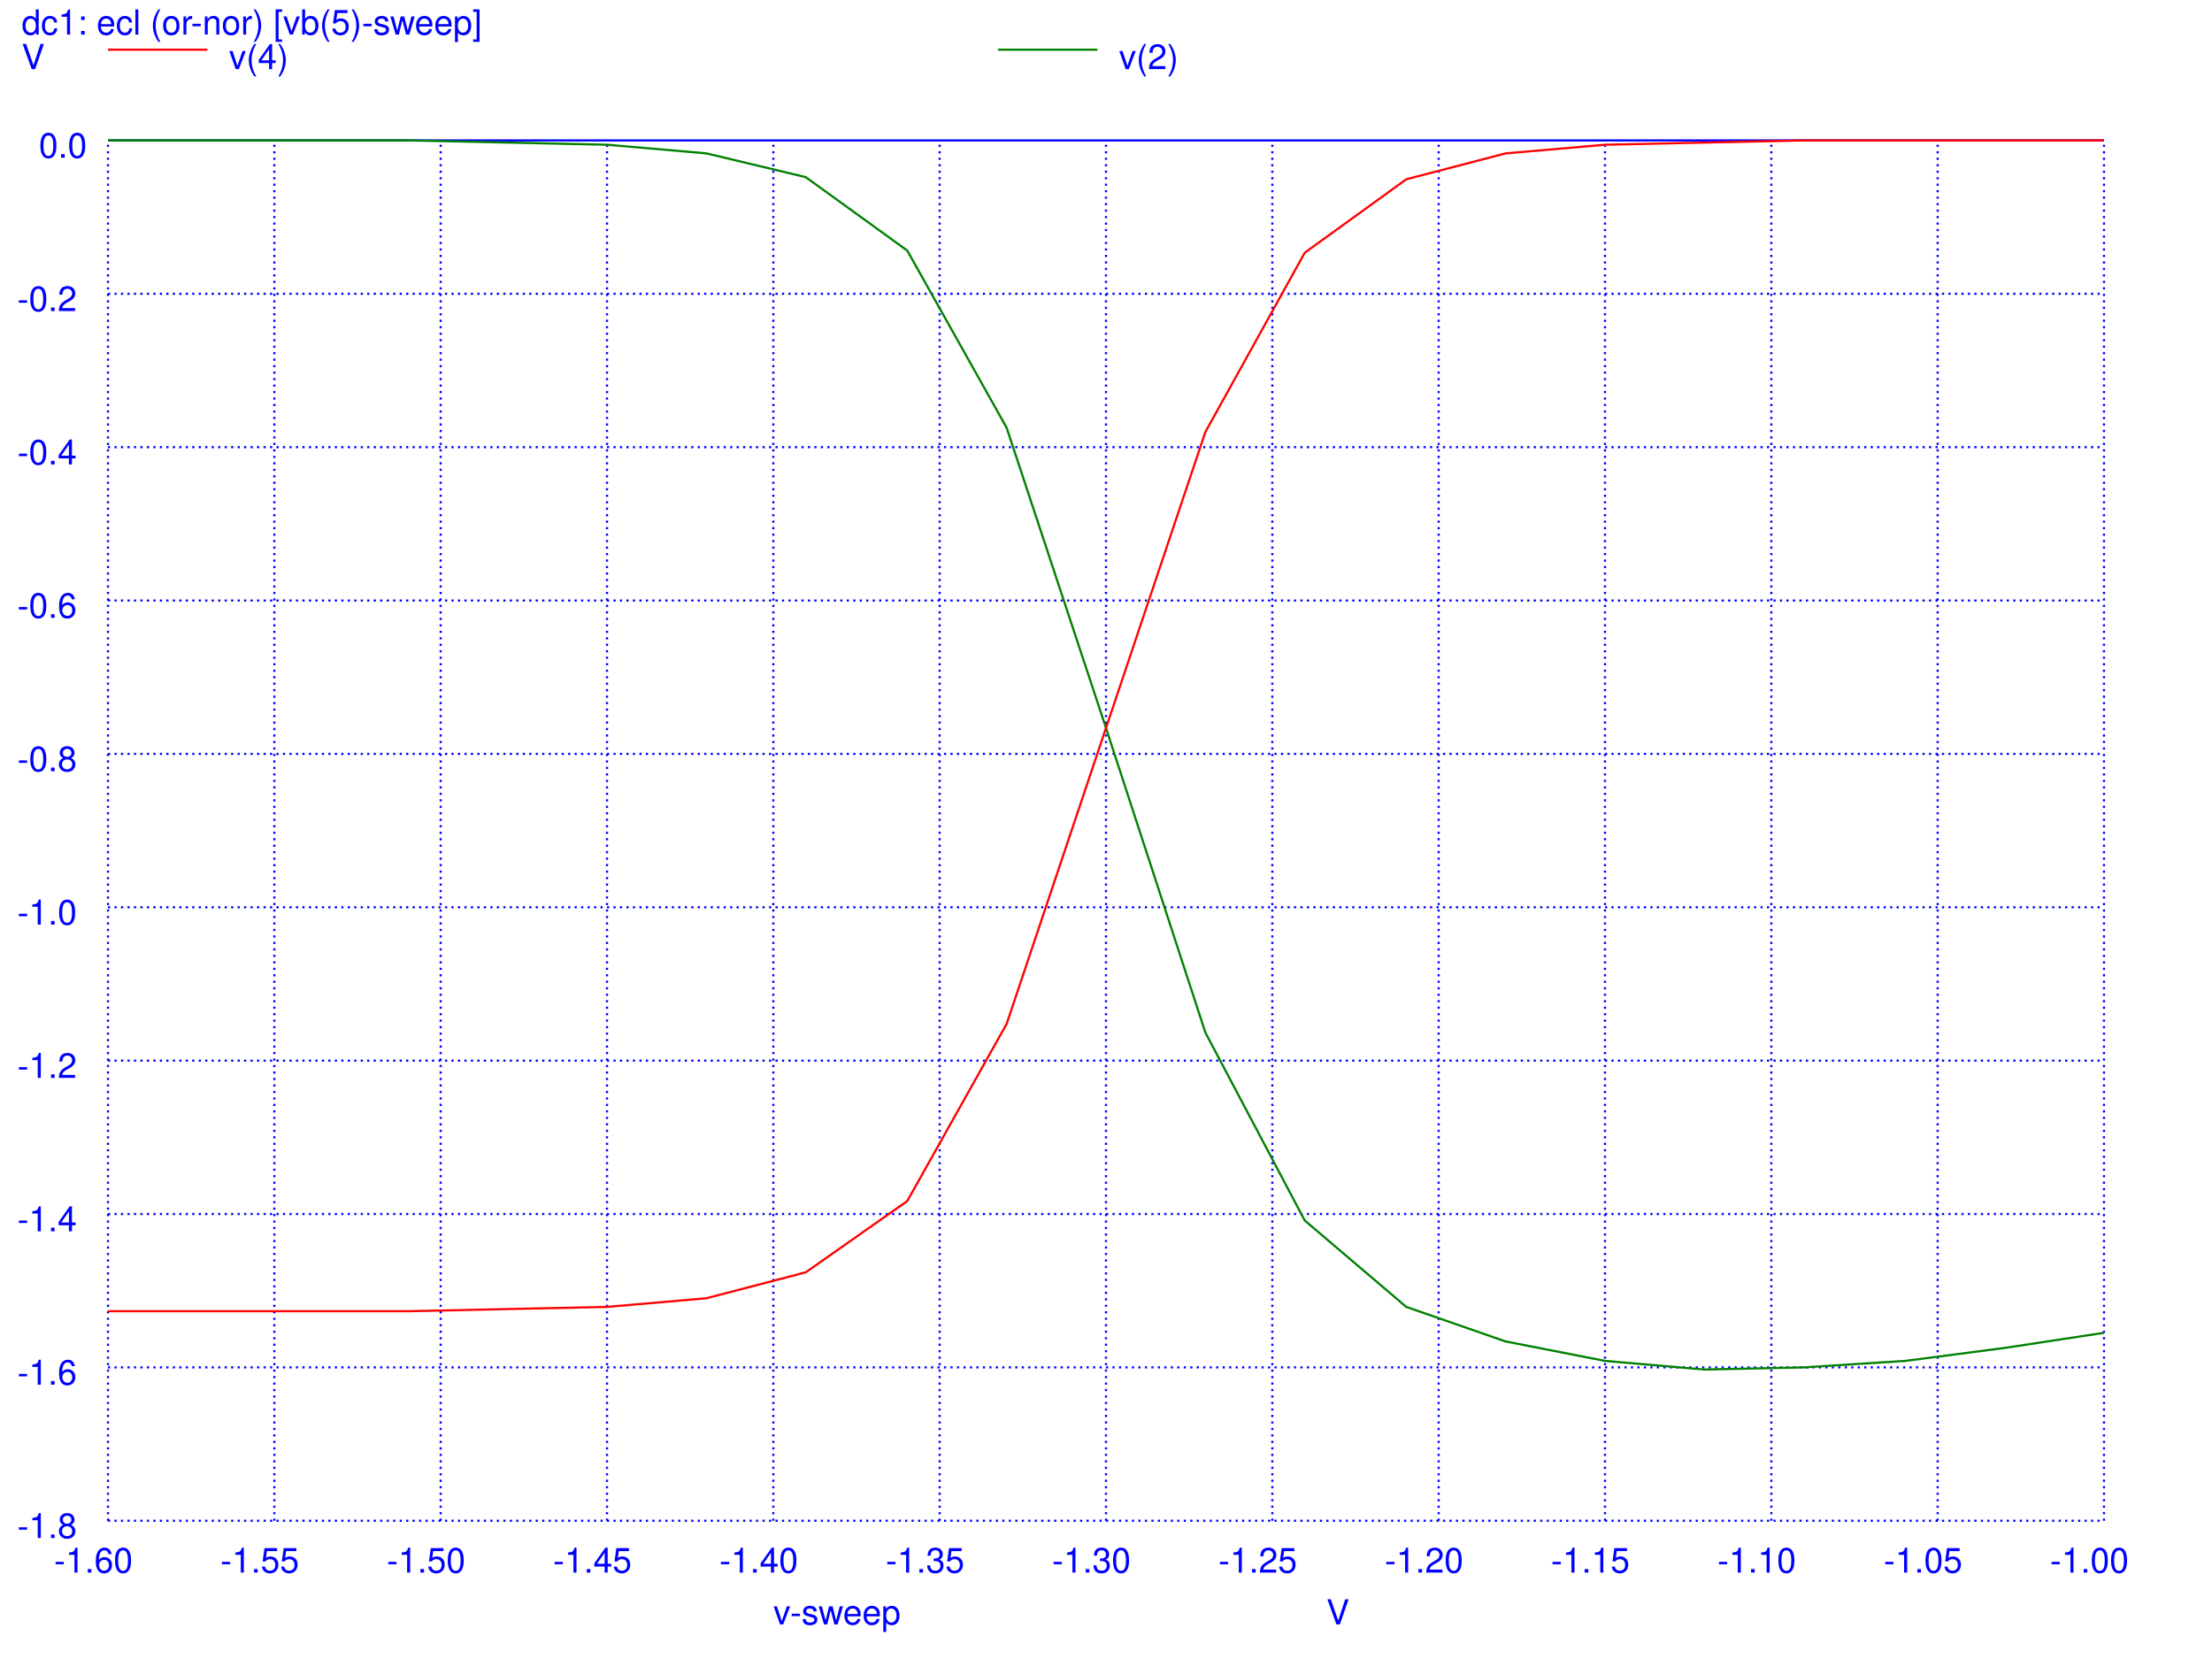
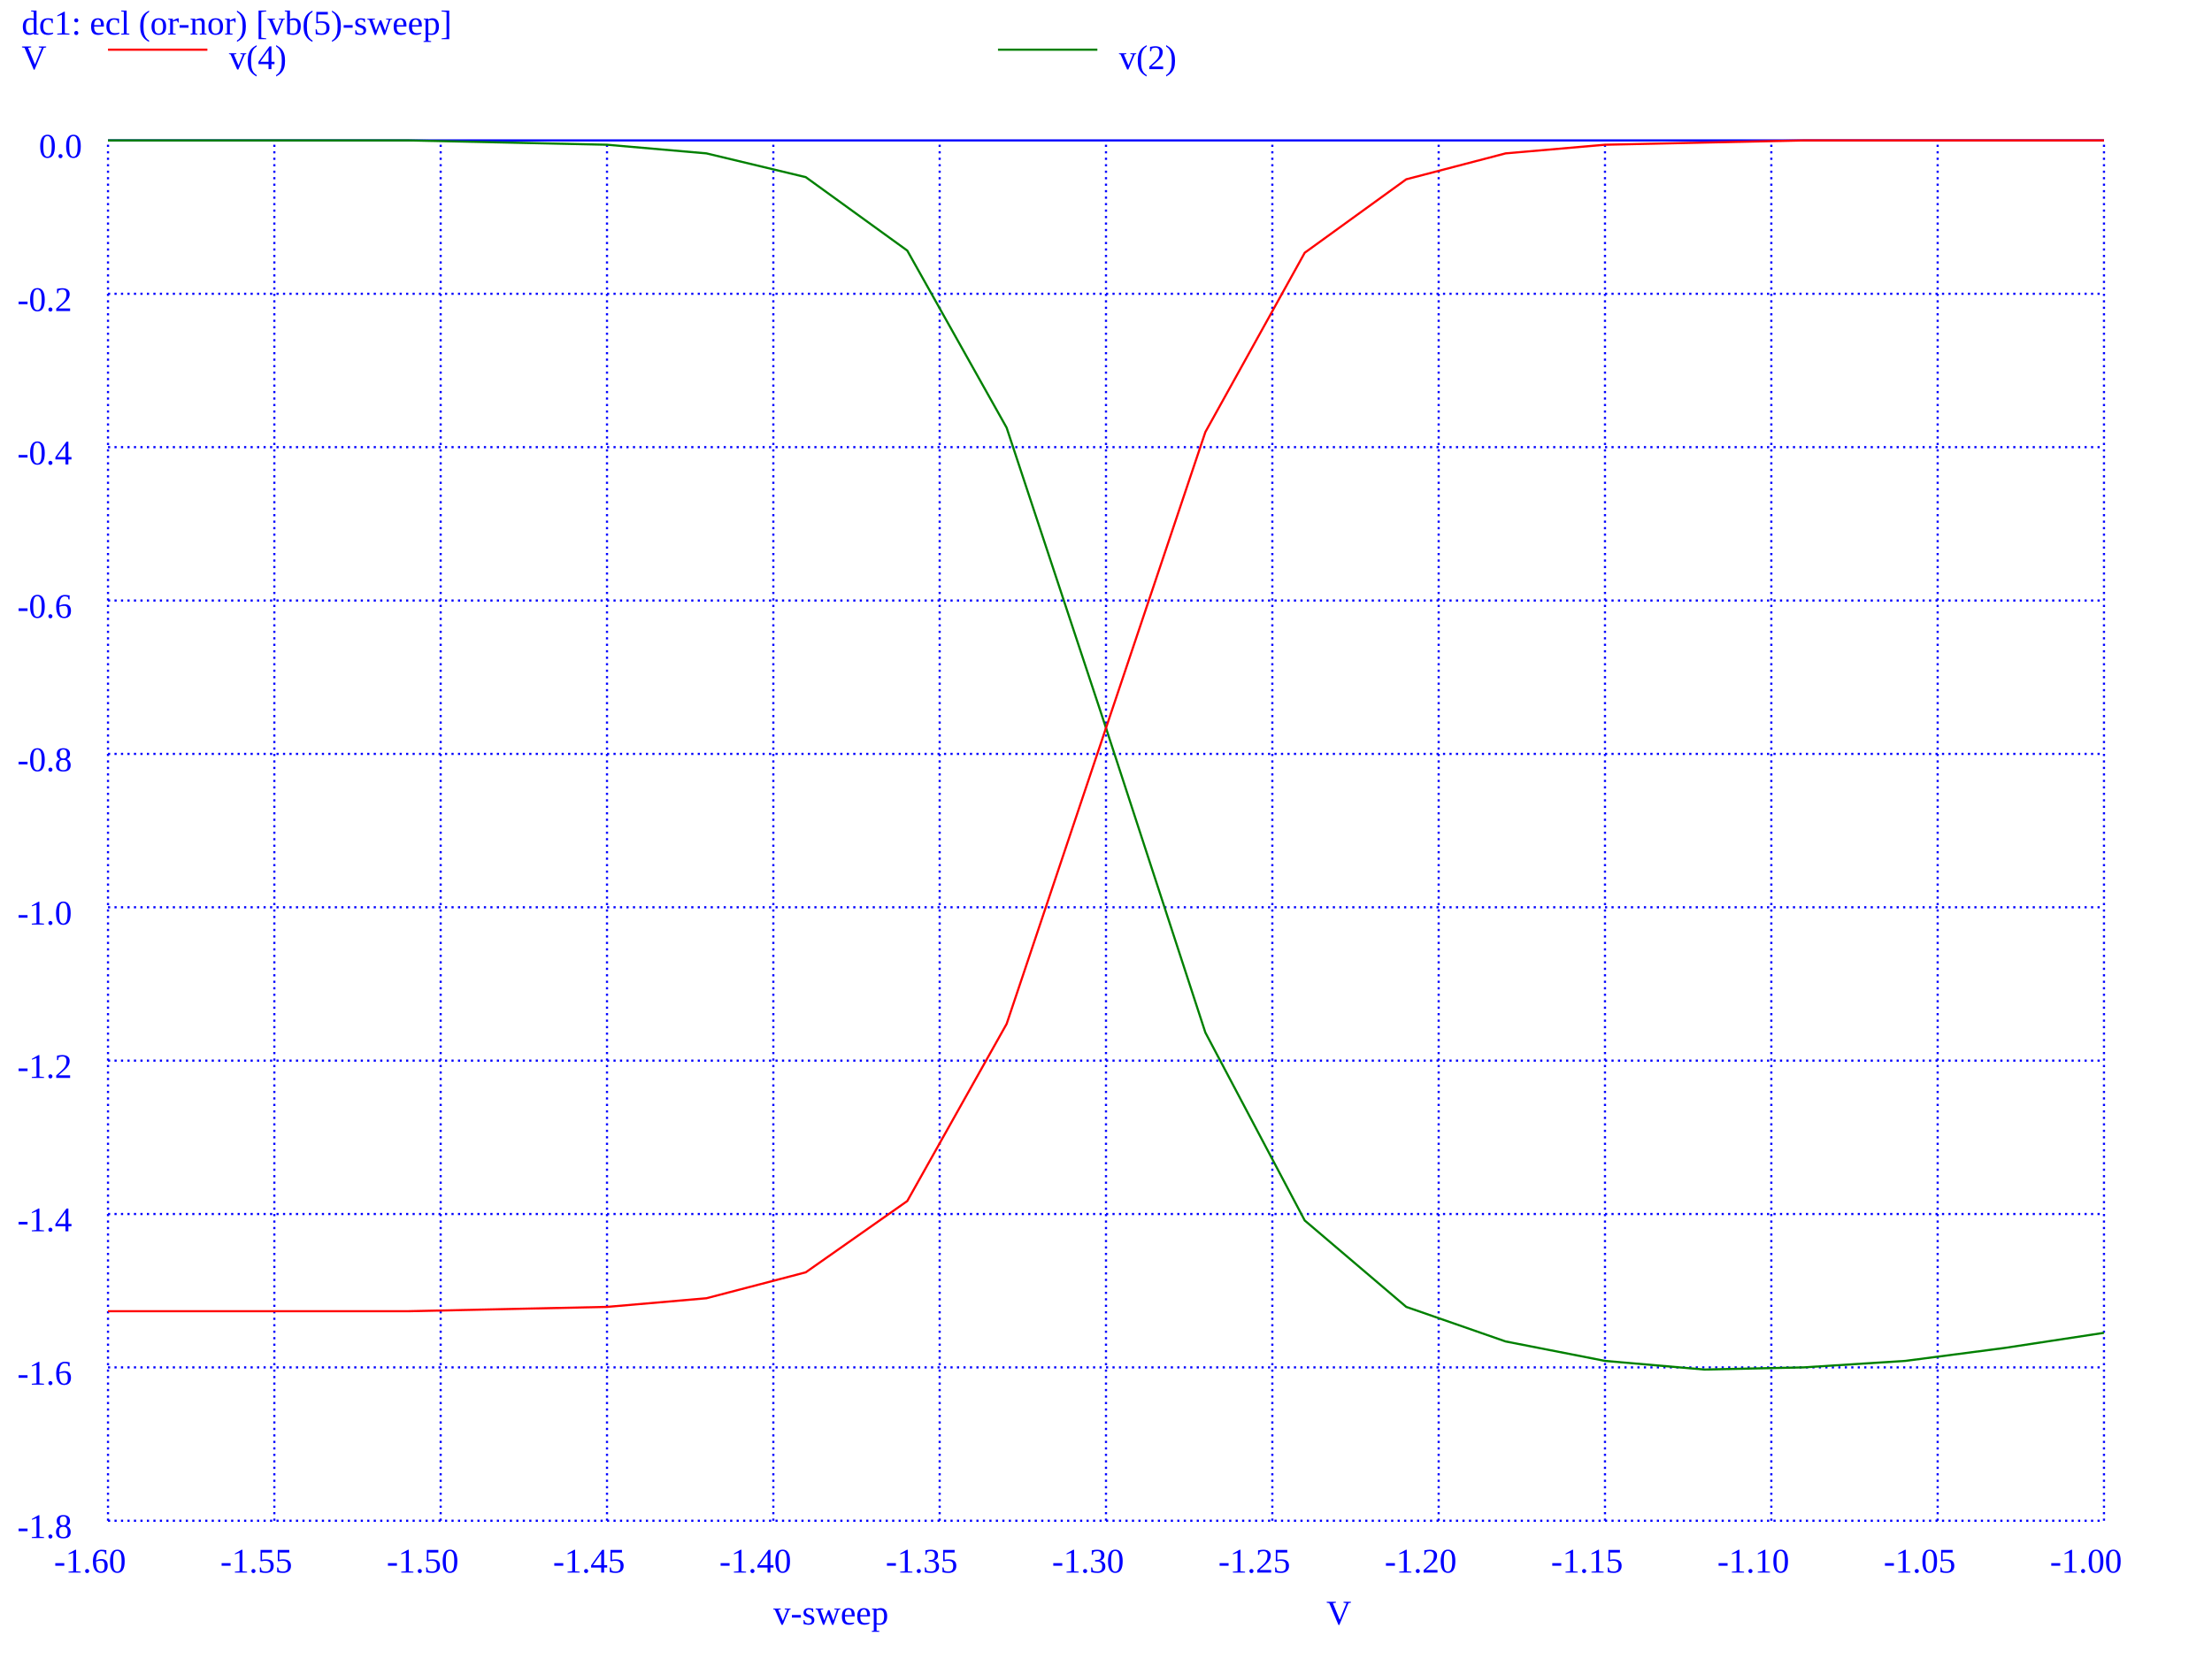
- <svg xmlns="http://www.w3.org/2000/svg" version="1.1" width="100%" height="100%" viewBox="0 0 1024 768" style="fill: none; font-family: Helvetica;  font: Helvetica; ">
-   <rect x="0" y="0" width="1024" height="768" fill="white" stroke="none" />
-   <text stroke="none" fill="blue" font-size="16" x="358" y="752">
- v-sweep
- </text>
-   <text stroke="none" fill="blue" font-size="16" x="10" y="16">
- dc1: ecl (or-nor) [vb(5)-sweep]
- </text>
-   <path stroke="blue" stroke-dasharray="1,2" d="M50 704l0 -639" />
-   <text stroke="none" fill="blue" font-size="16" x="25" y="728">
- -1.60
- </text>
-   <path stroke="blue" stroke-dasharray="1,2" d="M127 704l0 -639" />
-   <text stroke="none" fill="blue" font-size="16" x="102" y="728">
- -1.55
- </text>
-   <path stroke="blue" stroke-dasharray="1,2" d="M204 704l0 -639" />
-   <text stroke="none" fill="blue" font-size="16" x="179" y="728">
- -1.50
- </text>
-   <path stroke="blue" stroke-dasharray="1,2" d="M281 704l0 -639" />
-   <text stroke="none" fill="blue" font-size="16" x="256" y="728">
- -1.45
- </text>
-   <path stroke="blue" stroke-dasharray="1,2" d="M358 704l0 -639" />
-   <text stroke="none" fill="blue" font-size="16" x="333" y="728">
- -1.40
- </text>
-   <path stroke="blue" stroke-dasharray="1,2" d="M435 704l0 -639" />
-   <text stroke="none" fill="blue" font-size="16" x="410" y="728">
- -1.35
- </text>
-   <path stroke="blue" stroke-dasharray="1,2" d="M512 704l0 -639" />
-   <text stroke="none" fill="blue" font-size="16" x="487" y="728">
- -1.30
- </text>
-   <path stroke="blue" stroke-dasharray="1,2" d="M589 704l0 -639" />
-   <text stroke="none" fill="blue" font-size="16" x="564" y="728">
- -1.25
- </text>
-   <path stroke="blue" stroke-dasharray="1,2" d="M666 704l0 -639" />
-   <text stroke="none" fill="blue" font-size="16" x="641" y="728">
- -1.20
- </text>
-   <path stroke="blue" stroke-dasharray="1,2" d="M743 704l0 -639" />
-   <text stroke="none" fill="blue" font-size="16" x="718" y="728">
- -1.15
- </text>
-   <path stroke="blue" stroke-dasharray="1,2" d="M820 704l0 -639" />
-   <text stroke="none" fill="blue" font-size="16" x="795" y="728">
- -1.10
- </text>
-   <path stroke="blue" stroke-dasharray="1,2" d="M897 704l0 -639" />
-   <text stroke="none" fill="blue" font-size="16" x="872" y="728">
- -1.05
- </text>
-   <path stroke="blue" stroke-dasharray="1,2" d="M974 704l0 -639" />
-   <text stroke="none" fill="blue" font-size="16" x="949" y="728">
- -1.00
- </text>
-   <text stroke="none" fill="blue" font-size="16" x="614" y="752">
- V
- </text>
-   <path stroke="blue" stroke-dasharray="1,2" d="M50 704l924 0" />
-   <text stroke="none" fill="blue" font-size="16" x="8" y="712">
- -1.8
- </text>
-   <path stroke="blue" stroke-dasharray="1,2" d="M50 633l924 0" />
-   <text stroke="none" fill="blue" font-size="16" x="8" y="641">
- -1.6
- </text>
-   <path stroke="blue" stroke-dasharray="1,2" d="M50 562l924 0" />
-   <text stroke="none" fill="blue" font-size="16" x="8" y="570">
- -1.4
- </text>
-   <path stroke="blue" stroke-dasharray="1,2" d="M50 491l924 0" />
-   <text stroke="none" fill="blue" font-size="16" x="8" y="499">
- -1.2
- </text>
-   <path stroke="blue" stroke-dasharray="1,2" d="M50 420l924 0" />
-   <text stroke="none" fill="blue" font-size="16" x="8" y="428">
- -1.0
- </text>
-   <path stroke="blue" stroke-dasharray="1,2" d="M50 349l924 0" />
-   <text stroke="none" fill="blue" font-size="16" x="8" y="357">
- -0.8
- </text>
-   <path stroke="blue" stroke-dasharray="1,2" d="M50 278l924 0" />
-   <text stroke="none" fill="blue" font-size="16" x="8" y="286">
- -0.6
- </text>
-   <path stroke="blue" stroke-dasharray="1,2" d="M50 207l924 0" />
-   <text stroke="none" fill="blue" font-size="16" x="8" y="215">
- -0.4
- </text>
-   <path stroke="blue" stroke-dasharray="1,2" d="M50 136l924 0" />
-   <text stroke="none" fill="blue" font-size="16" x="8" y="144">
- -0.2
- </text>
-   <path stroke="blue" d="M50 65l924 0" />
-   <text stroke="none" fill="blue" font-size="16" x="18" y="73">
- 0.0
- </text>
-   <text stroke="none" fill="blue" font-size="16" x="10" y="32">
- V
- </text>
+ <svg xmlns="http://www.w3.org/2000/svg" width="100%" height="100%" version="1.1" viewBox="0 0 1024 768" style="fill:none;font:Helvetica">
+   <rect width="1024" height="768" x="0" y="0" fill="#fff" stroke="none" />
+   <text x="358" y="752" fill="#00f" stroke="none" font-size="16">v-sweep</text>
+   <text x="10" y="16" fill="#00f" stroke="none" font-size="16">dc1: ecl (or-nor) [vb(5)-sweep]</text>
+   <path stroke="#00f" stroke-dasharray="1 2" d="M50 704l0 -639" />
+   <text x="25" y="728" fill="#00f" stroke="none" font-size="16">-1.60</text>
+   <path stroke="#00f" stroke-dasharray="1 2" d="M127 704l0 -639" />
+   <text x="102" y="728" fill="#00f" stroke="none" font-size="16">-1.55</text>
+   <path stroke="#00f" stroke-dasharray="1 2" d="M204 704l0 -639" />
+   <text x="179" y="728" fill="#00f" stroke="none" font-size="16">-1.50</text>
+   <path stroke="#00f" stroke-dasharray="1 2" d="M281 704l0 -639" />
+   <text x="256" y="728" fill="#00f" stroke="none" font-size="16">-1.45</text>
+   <path stroke="#00f" stroke-dasharray="1 2" d="M358 704l0 -639" />
+   <text x="333" y="728" fill="#00f" stroke="none" font-size="16">-1.40</text>
+   <path stroke="#00f" stroke-dasharray="1 2" d="M435 704l0 -639" />
+   <text x="410" y="728" fill="#00f" stroke="none" font-size="16">-1.35</text>
+   <path stroke="#00f" stroke-dasharray="1 2" d="M512 704l0 -639" />
+   <text x="487" y="728" fill="#00f" stroke="none" font-size="16">-1.30</text>
+   <path stroke="#00f" stroke-dasharray="1 2" d="M589 704l0 -639" />
+   <text x="564" y="728" fill="#00f" stroke="none" font-size="16">-1.25</text>
+   <path stroke="#00f" stroke-dasharray="1 2" d="M666 704l0 -639" />
+   <text x="641" y="728" fill="#00f" stroke="none" font-size="16">-1.20</text>
+   <path stroke="#00f" stroke-dasharray="1 2" d="M743 704l0 -639" />
+   <text x="718" y="728" fill="#00f" stroke="none" font-size="16">-1.15</text>
+   <path stroke="#00f" stroke-dasharray="1 2" d="M820 704l0 -639" />
+   <text x="795" y="728" fill="#00f" stroke="none" font-size="16">-1.10</text>
+   <path stroke="#00f" stroke-dasharray="1 2" d="M897 704l0 -639" />
+   <text x="872" y="728" fill="#00f" stroke="none" font-size="16">-1.05</text>
+   <path stroke="#00f" stroke-dasharray="1 2" d="M974 704l0 -639" />
+   <text x="949" y="728" fill="#00f" stroke="none" font-size="16">-1.00</text>
+   <text x="614" y="752" fill="#00f" stroke="none" font-size="16">V</text>
+   <path stroke="#00f" stroke-dasharray="1 2" d="M50 704l924 0" />
+   <text x="8" y="712" fill="#00f" stroke="none" font-size="16">-1.8</text>
+   <path stroke="#00f" stroke-dasharray="1 2" d="M50 633l924 0" />
+   <text x="8" y="641" fill="#00f" stroke="none" font-size="16">-1.6</text>
+   <path stroke="#00f" stroke-dasharray="1 2" d="M50 562l924 0" />
+   <text x="8" y="570" fill="#00f" stroke="none" font-size="16">-1.4</text>
+   <path stroke="#00f" stroke-dasharray="1 2" d="M50 491l924 0" />
+   <text x="8" y="499" fill="#00f" stroke="none" font-size="16">-1.2</text>
+   <path stroke="#00f" stroke-dasharray="1 2" d="M50 420l924 0" />
+   <text x="8" y="428" fill="#00f" stroke="none" font-size="16">-1.0</text>
+   <path stroke="#00f" stroke-dasharray="1 2" d="M50 349l924 0" />
+   <text x="8" y="357" fill="#00f" stroke="none" font-size="16">-0.8</text>
+   <path stroke="#00f" stroke-dasharray="1 2" d="M50 278l924 0" />
+   <text x="8" y="286" fill="#00f" stroke="none" font-size="16">-0.6</text>
+   <path stroke="#00f" stroke-dasharray="1 2" d="M50 207l924 0" />
+   <text x="8" y="215" fill="#00f" stroke="none" font-size="16">-0.4</text>
+   <path stroke="#00f" stroke-dasharray="1 2" d="M50 136l924 0" />
+   <text x="8" y="144" fill="#00f" stroke="none" font-size="16">-0.2</text>
+   <path stroke="#00f" d="M50 65l924 0" />
+   <text x="18" y="73" fill="#00f" stroke="none" font-size="16">0.0</text>
+   <text x="10" y="32" fill="#00f" stroke="none" font-size="16">V</text>
  <path stroke="green" d="M462 23l46 0" />
-   <text stroke="none" fill="blue" font-size="16" x="518" y="32">
- v(2)
- </text>
+   <text x="518" y="32" fill="#00f" stroke="none" font-size="16">v(2)</text>
  <path stroke="green" d="M50 65l46 0 46 0 47 0 46 1 46 1 46 4 46 11 47 34 46 82 46 139 46 141 46 87 47 40 46 16 46 9 46 4 46 -1 47 -3 46 -6 46 -7" />
  <path stroke="red" d="M50 23l46 0" />
-   <text stroke="none" fill="blue" font-size="16" x="106" y="32">
- v(4)
- </text>
+   <text x="106" y="32" fill="#00f" stroke="none" font-size="16">v(4)</text>
  <path stroke="red" d="M50 607l46 0 46 0 47 0 46 -1 46 -1 46 -4 46 -12 47 -33 46 -82 46 -137 46 -137 46 -83 47 -34 46 -12 46 -4 46 -1 46 -1 47 0 46 0 46 0" />
</svg>
